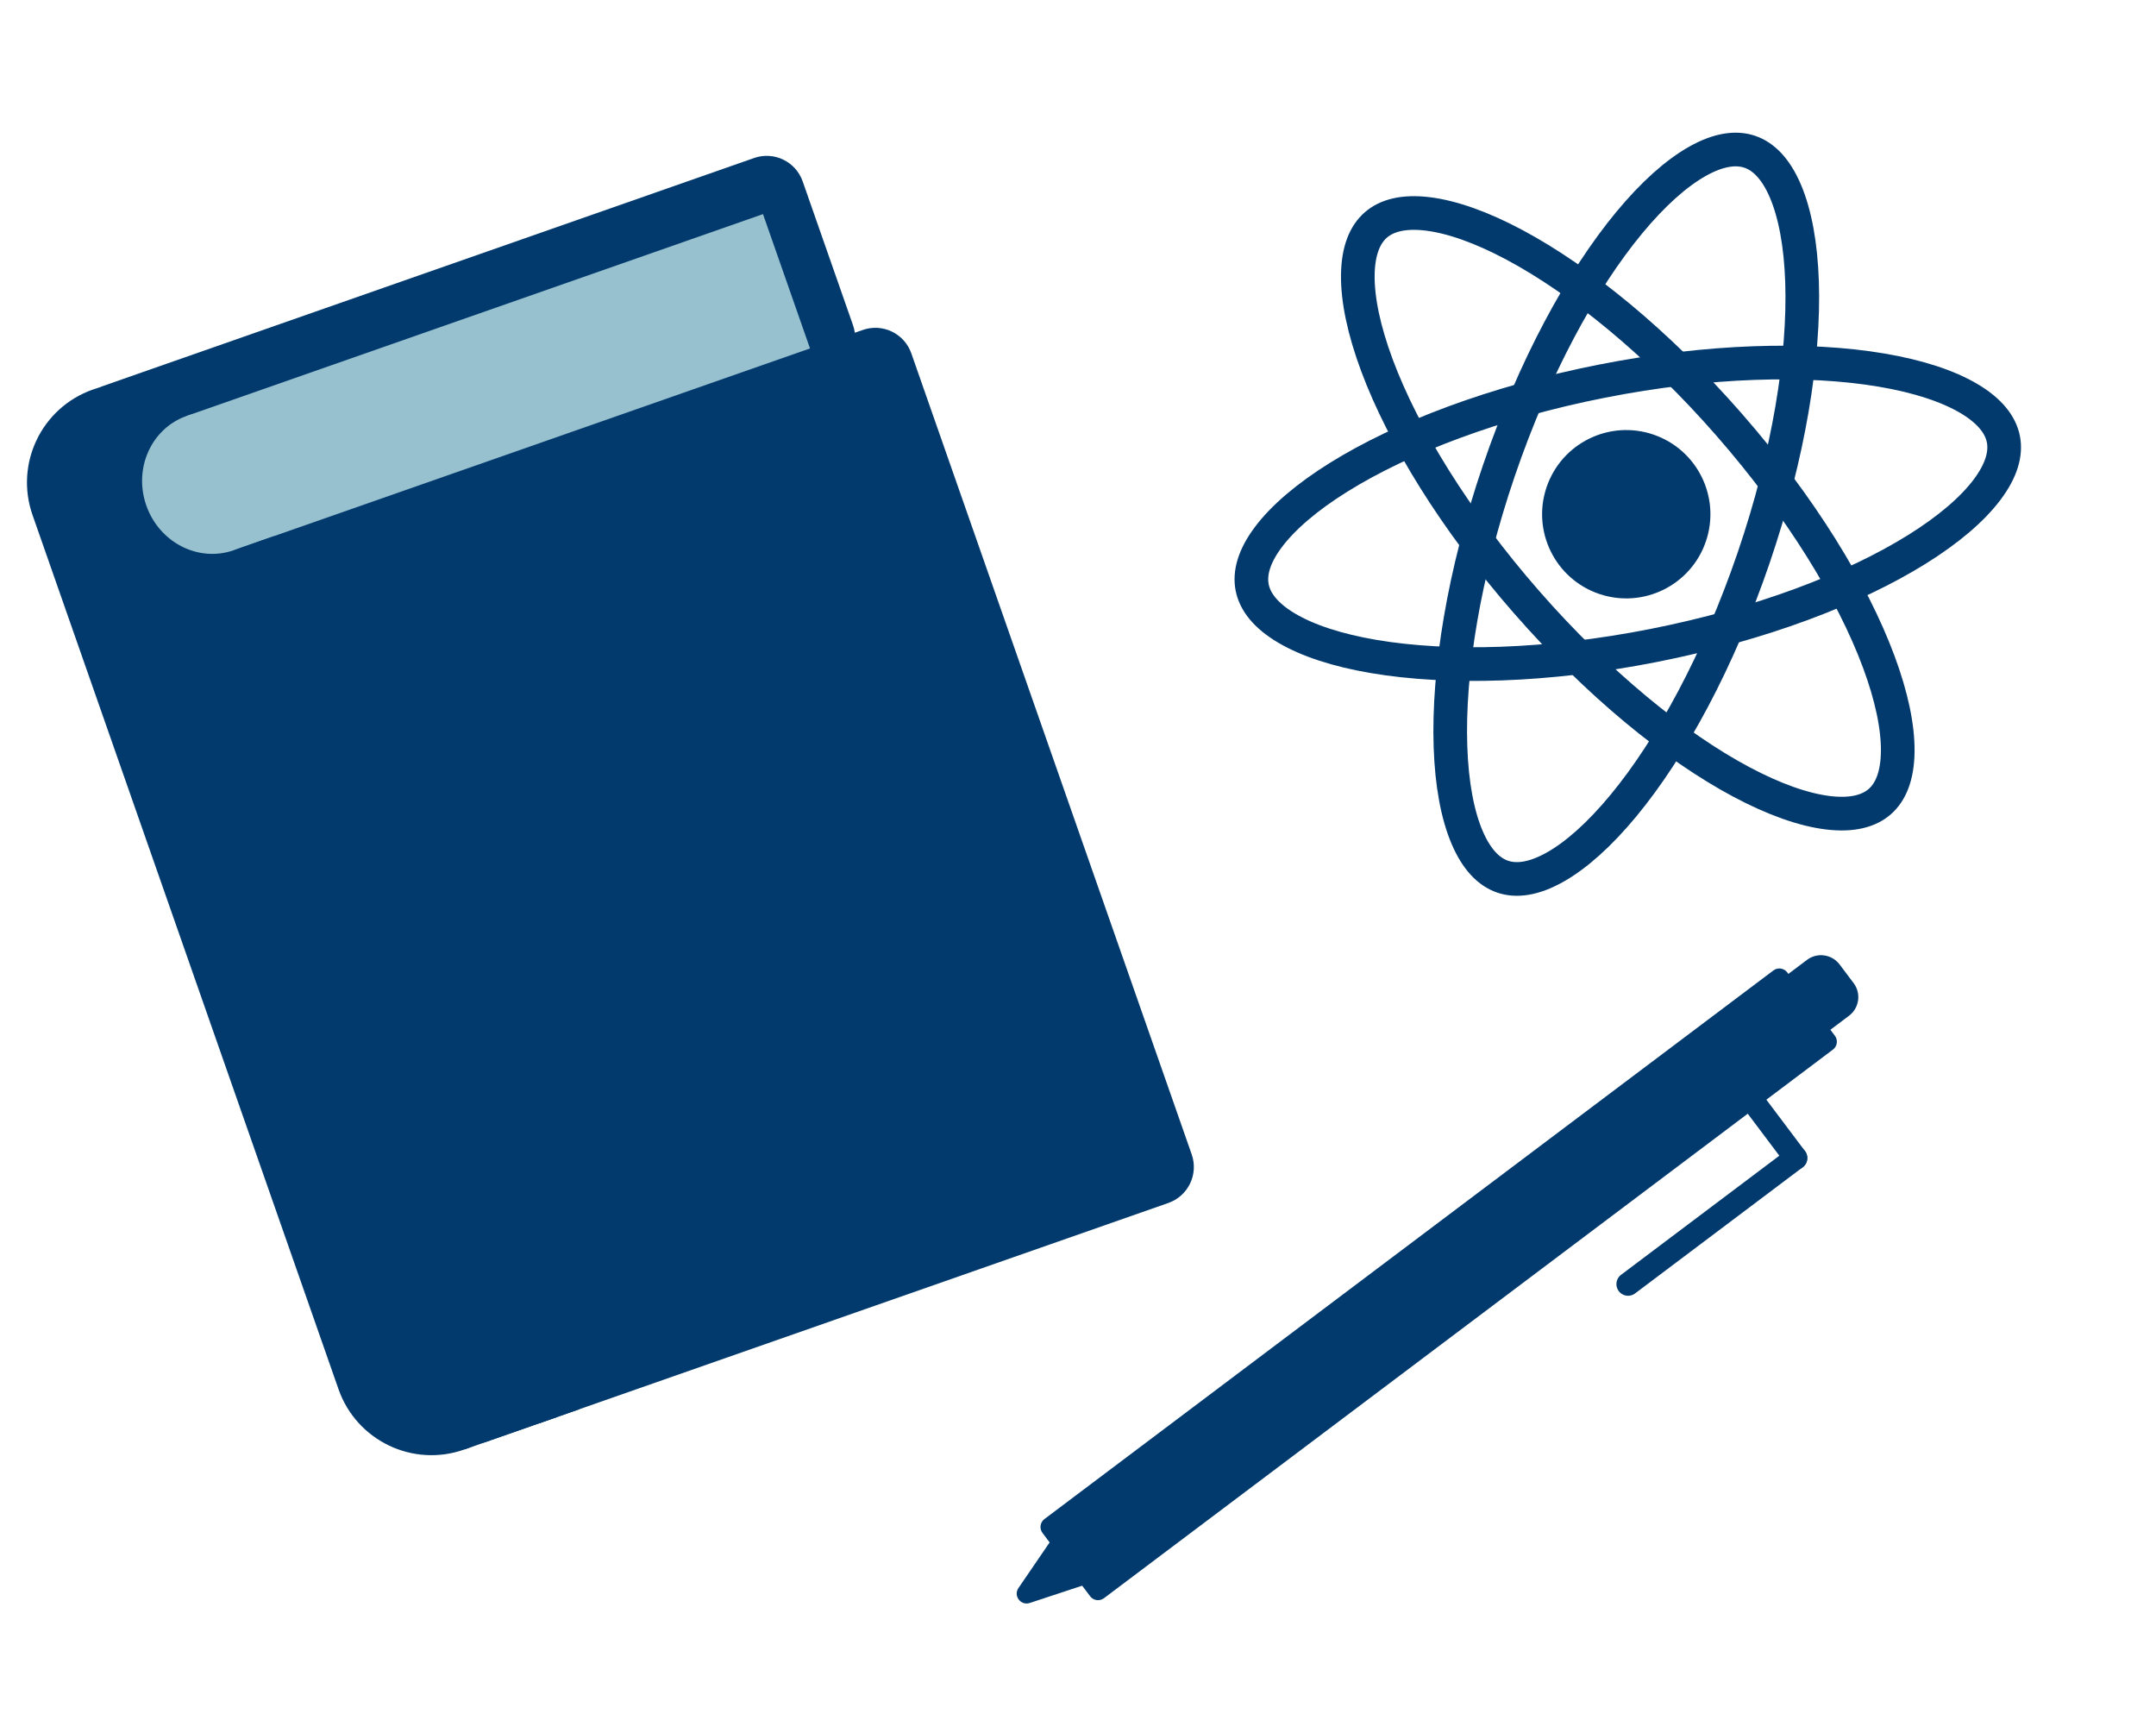
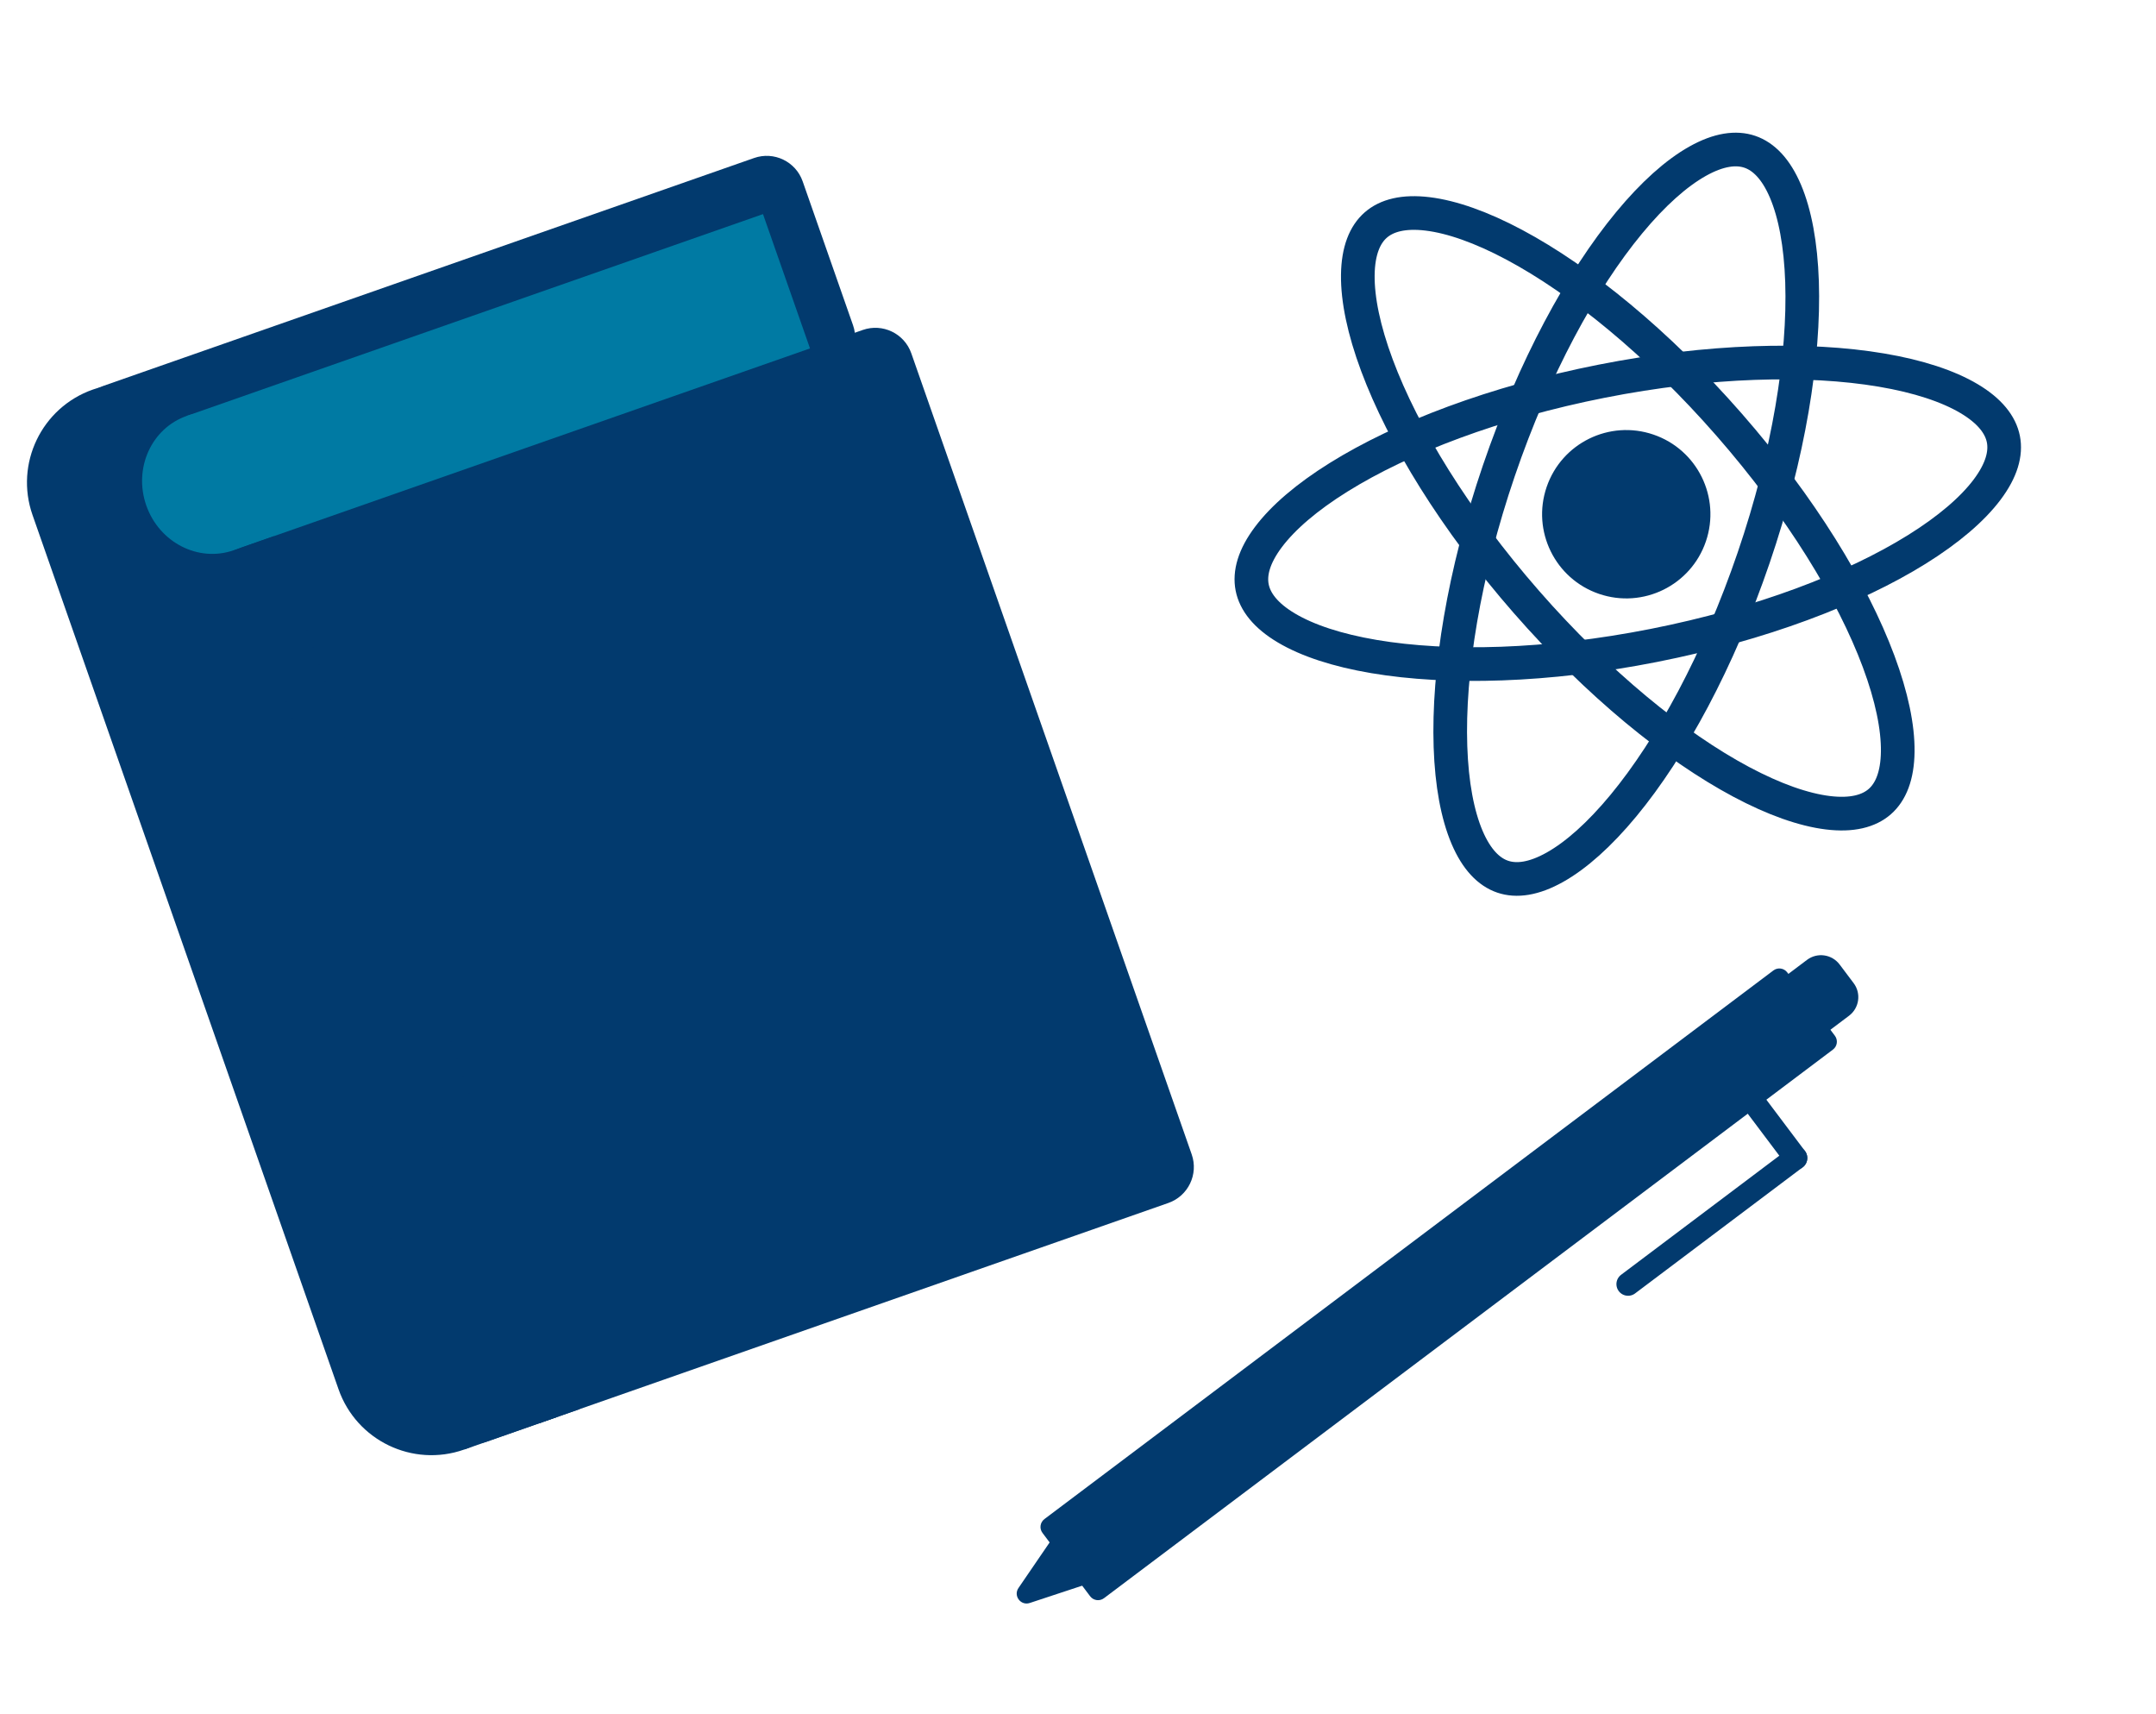
<svg xmlns="http://www.w3.org/2000/svg" width="287" height="228" viewBox="0 0 287 228" fill="none">
  <rect x="8.938" y="53.044" width="101.963" height="30.437" rx="5.073" transform="rotate(-19.2954 8.9375 53.0435)" fill="#023A6E" />
-   <rect x="19.25" y="77.382" width="106.36" height="123.1" rx="5.073" transform="rotate(-19.2954 19.2498 77.3816)" fill="#023A6E" />
+   <rect x="19.25" y="77.382" width="106.36" height="123.1" rx="5.073" transform="rotate(-19.2954 19.2495 77.3816)" fill="#023A6E" />
  <rect y="56.172" width="26.209" height="149.478" rx="13.105" transform="rotate(-19.2954 0 56.1725)" fill="#023A6E" />
-   <rect x="48.321" y="154.274" width="13.02" height="40.92" transform="rotate(-19.2954 48.3206 154.274)" fill="#023A6E" />
-   <rect x="24.851" y="55.354" width="81.283" height="18.938" transform="rotate(-19.2954 24.8511 55.3541)" fill="#97C1CF" />
-   <ellipse cx="27.98" cy="64.292" rx="9.013" ry="9.469" transform="rotate(-19.2954 27.9796 64.2921)" fill="#97C1CF" />
-   <rect x="31.06" y="73.247" width="5.749" height="123.1" transform="rotate(-19.2954 31.0603 73.2469)" fill="#023A6E" />
-   <path d="M233.444 74.223C228.765 87.939 222.451 99.542 216.102 107.219C212.923 111.064 209.813 113.828 206.986 115.415C204.157 117.003 201.847 117.293 200.028 116.672C198.208 116.051 196.557 114.411 195.289 111.425C194.021 108.441 193.249 104.352 193.082 99.366C192.748 89.41 194.841 76.367 199.52 62.651C204.199 48.935 210.513 37.332 216.861 29.655C220.041 25.81 223.151 23.045 225.978 21.458C228.807 19.871 231.116 19.581 232.936 20.202C234.755 20.822 236.406 22.463 237.675 25.448C238.943 28.432 239.715 32.521 239.882 37.508C240.216 47.464 238.122 60.507 233.444 74.223Z" stroke="#023A6E" stroke-width="4.48" />
-   <path d="M230.177 56.519C239.716 67.429 246.607 78.698 250.081 88.035C251.821 92.711 252.66 96.787 252.621 100.028C252.582 103.272 251.678 105.417 250.231 106.682C248.784 107.948 246.537 108.557 243.317 108.163C240.099 107.769 236.172 106.393 231.77 104.045C222.981 99.356 212.732 91.022 203.193 80.112C193.654 69.201 186.763 57.932 183.288 48.596C181.548 43.92 180.709 39.844 180.748 36.602C180.788 33.358 181.692 31.213 183.139 29.948C184.586 28.683 186.833 28.073 190.052 28.467C193.27 28.861 197.198 30.237 201.6 32.586C210.389 37.275 220.637 45.609 230.177 56.519Z" stroke="#023A6E" stroke-width="4.48" />
+   <rect x="48.32" y="154.274" width="13.02" height="40.92" transform="rotate(-19.2954 48.3203 154.274)" fill="#023A6E" />
+   <rect x="24.851" y="55.354" width="81.283" height="18.938" transform="rotate(-19.2954 24.8506 55.3541)" fill="#007AA3" />
+   <ellipse cx="27.979" cy="64.292" rx="9.013" ry="9.469" transform="rotate(-19.2954 27.9792 64.2921)" fill="#007AA3" />
+   <rect x="31.06" y="73.247" width="5.749" height="123.1" transform="rotate(-19.2954 31.0601 73.2469)" fill="#023A6E" />
+   <path d="M233.443 74.223C228.765 87.939 222.451 99.542 216.102 107.219C212.922 111.063 209.812 113.828 206.985 115.415C204.157 117.003 201.847 117.293 200.028 116.672C198.208 116.051 196.557 114.411 195.288 111.425C194.02 108.441 193.248 104.352 193.081 99.366C192.748 89.409 194.841 76.367 199.52 62.651C204.199 48.935 210.512 37.332 216.861 29.655C220.041 25.81 223.151 23.045 225.978 21.458C228.806 19.871 231.116 19.581 232.935 20.202C234.755 20.822 236.406 22.463 237.675 25.448C238.943 28.432 239.715 32.521 239.882 37.508C240.215 47.464 238.122 60.507 233.443 74.223Z" stroke="#023A6E" stroke-width="4.48" />
+   <path d="M230.176 56.519C239.715 67.429 246.607 78.698 250.081 88.035C251.821 92.711 252.66 96.787 252.621 100.028C252.582 103.272 251.678 105.417 250.23 106.682C248.783 107.948 246.537 108.557 243.317 108.163C240.099 107.769 236.172 106.393 231.77 104.045C222.981 99.356 212.732 91.022 203.193 80.112C193.654 69.201 186.762 57.932 183.288 48.596C181.548 43.919 180.709 39.844 180.748 36.602C180.787 33.358 181.691 31.213 183.139 29.948C184.586 28.683 186.832 28.073 190.052 28.467C193.27 28.861 197.197 30.237 201.599 32.586C210.388 37.275 220.637 45.609 230.176 56.519Z" stroke="#023A6E" stroke-width="4.48" />
  <path d="M220.154 85.897C205.936 88.704 192.731 89.037 182.909 87.377C177.989 86.546 174.039 85.235 171.252 83.58C168.462 81.925 167.057 80.069 166.684 78.183C166.312 76.297 166.907 74.047 168.859 71.456C170.809 68.865 173.964 66.152 178.199 63.514C186.654 58.248 198.996 53.539 213.214 50.733C227.432 47.927 240.637 47.593 250.46 49.253C255.38 50.084 259.329 51.395 262.117 53.05C264.906 54.706 266.312 56.561 266.684 58.447C267.056 60.333 266.461 62.583 264.51 65.175C262.56 67.765 259.405 70.478 255.17 73.116C246.714 78.383 234.372 83.091 220.154 85.897Z" stroke="#023A6E" stroke-width="4.48" />
-   <circle cx="216.482" cy="68.437" r="11.201" transform="rotate(18.8355 216.482 68.4366)" fill="#023A6E" />
+   <circle cx="216.482" cy="68.437" r="11.201" transform="rotate(18.8355 216.482 68.4367)" fill="#023A6E" />
  <rect width="13.182" height="124.07" rx="1.317" transform="matrix(-0.601225 -0.79908 -0.79908 0.601225 245.047 138.894)" fill="#023A6E" />
-   <path d="M135.576 211.34C134.865 212.38 135.88 213.728 137.076 213.333L144.308 210.946C145.164 210.664 145.49 209.624 144.948 208.904L142.013 205.003C141.471 204.283 140.382 204.308 139.874 205.052L135.576 211.34Z" fill="#023A6E" />
+   <path d="M135.576 211.34C134.865 212.38 135.88 213.728 137.076 213.334L144.308 210.946C145.164 210.664 145.49 209.624 144.948 208.904L142.013 205.003C141.471 204.283 140.382 204.308 139.874 205.052L135.576 211.34Z" fill="#023A6E" />
  <line x1="233.436" y1="146.677" x2="239.031" y2="154.113" stroke="#023A6E" stroke-width="3.102" stroke-linecap="round" />
-   <line x1="216.724" y1="170.896" x2="239.031" y2="154.113" stroke="#023A6E" stroke-width="3.102" stroke-linecap="round" stroke-linejoin="round" />
+   <line x1="216.724" y1="170.897" x2="239.031" y2="154.113" stroke="#023A6E" stroke-width="3.102" stroke-linecap="round" stroke-linejoin="round" />
  <rect x="243.02" y="125.881" width="9.305" height="10.856" rx="3.102" transform="rotate(53.0423 243.02 125.881)" fill="#023A6E" />
</svg>
